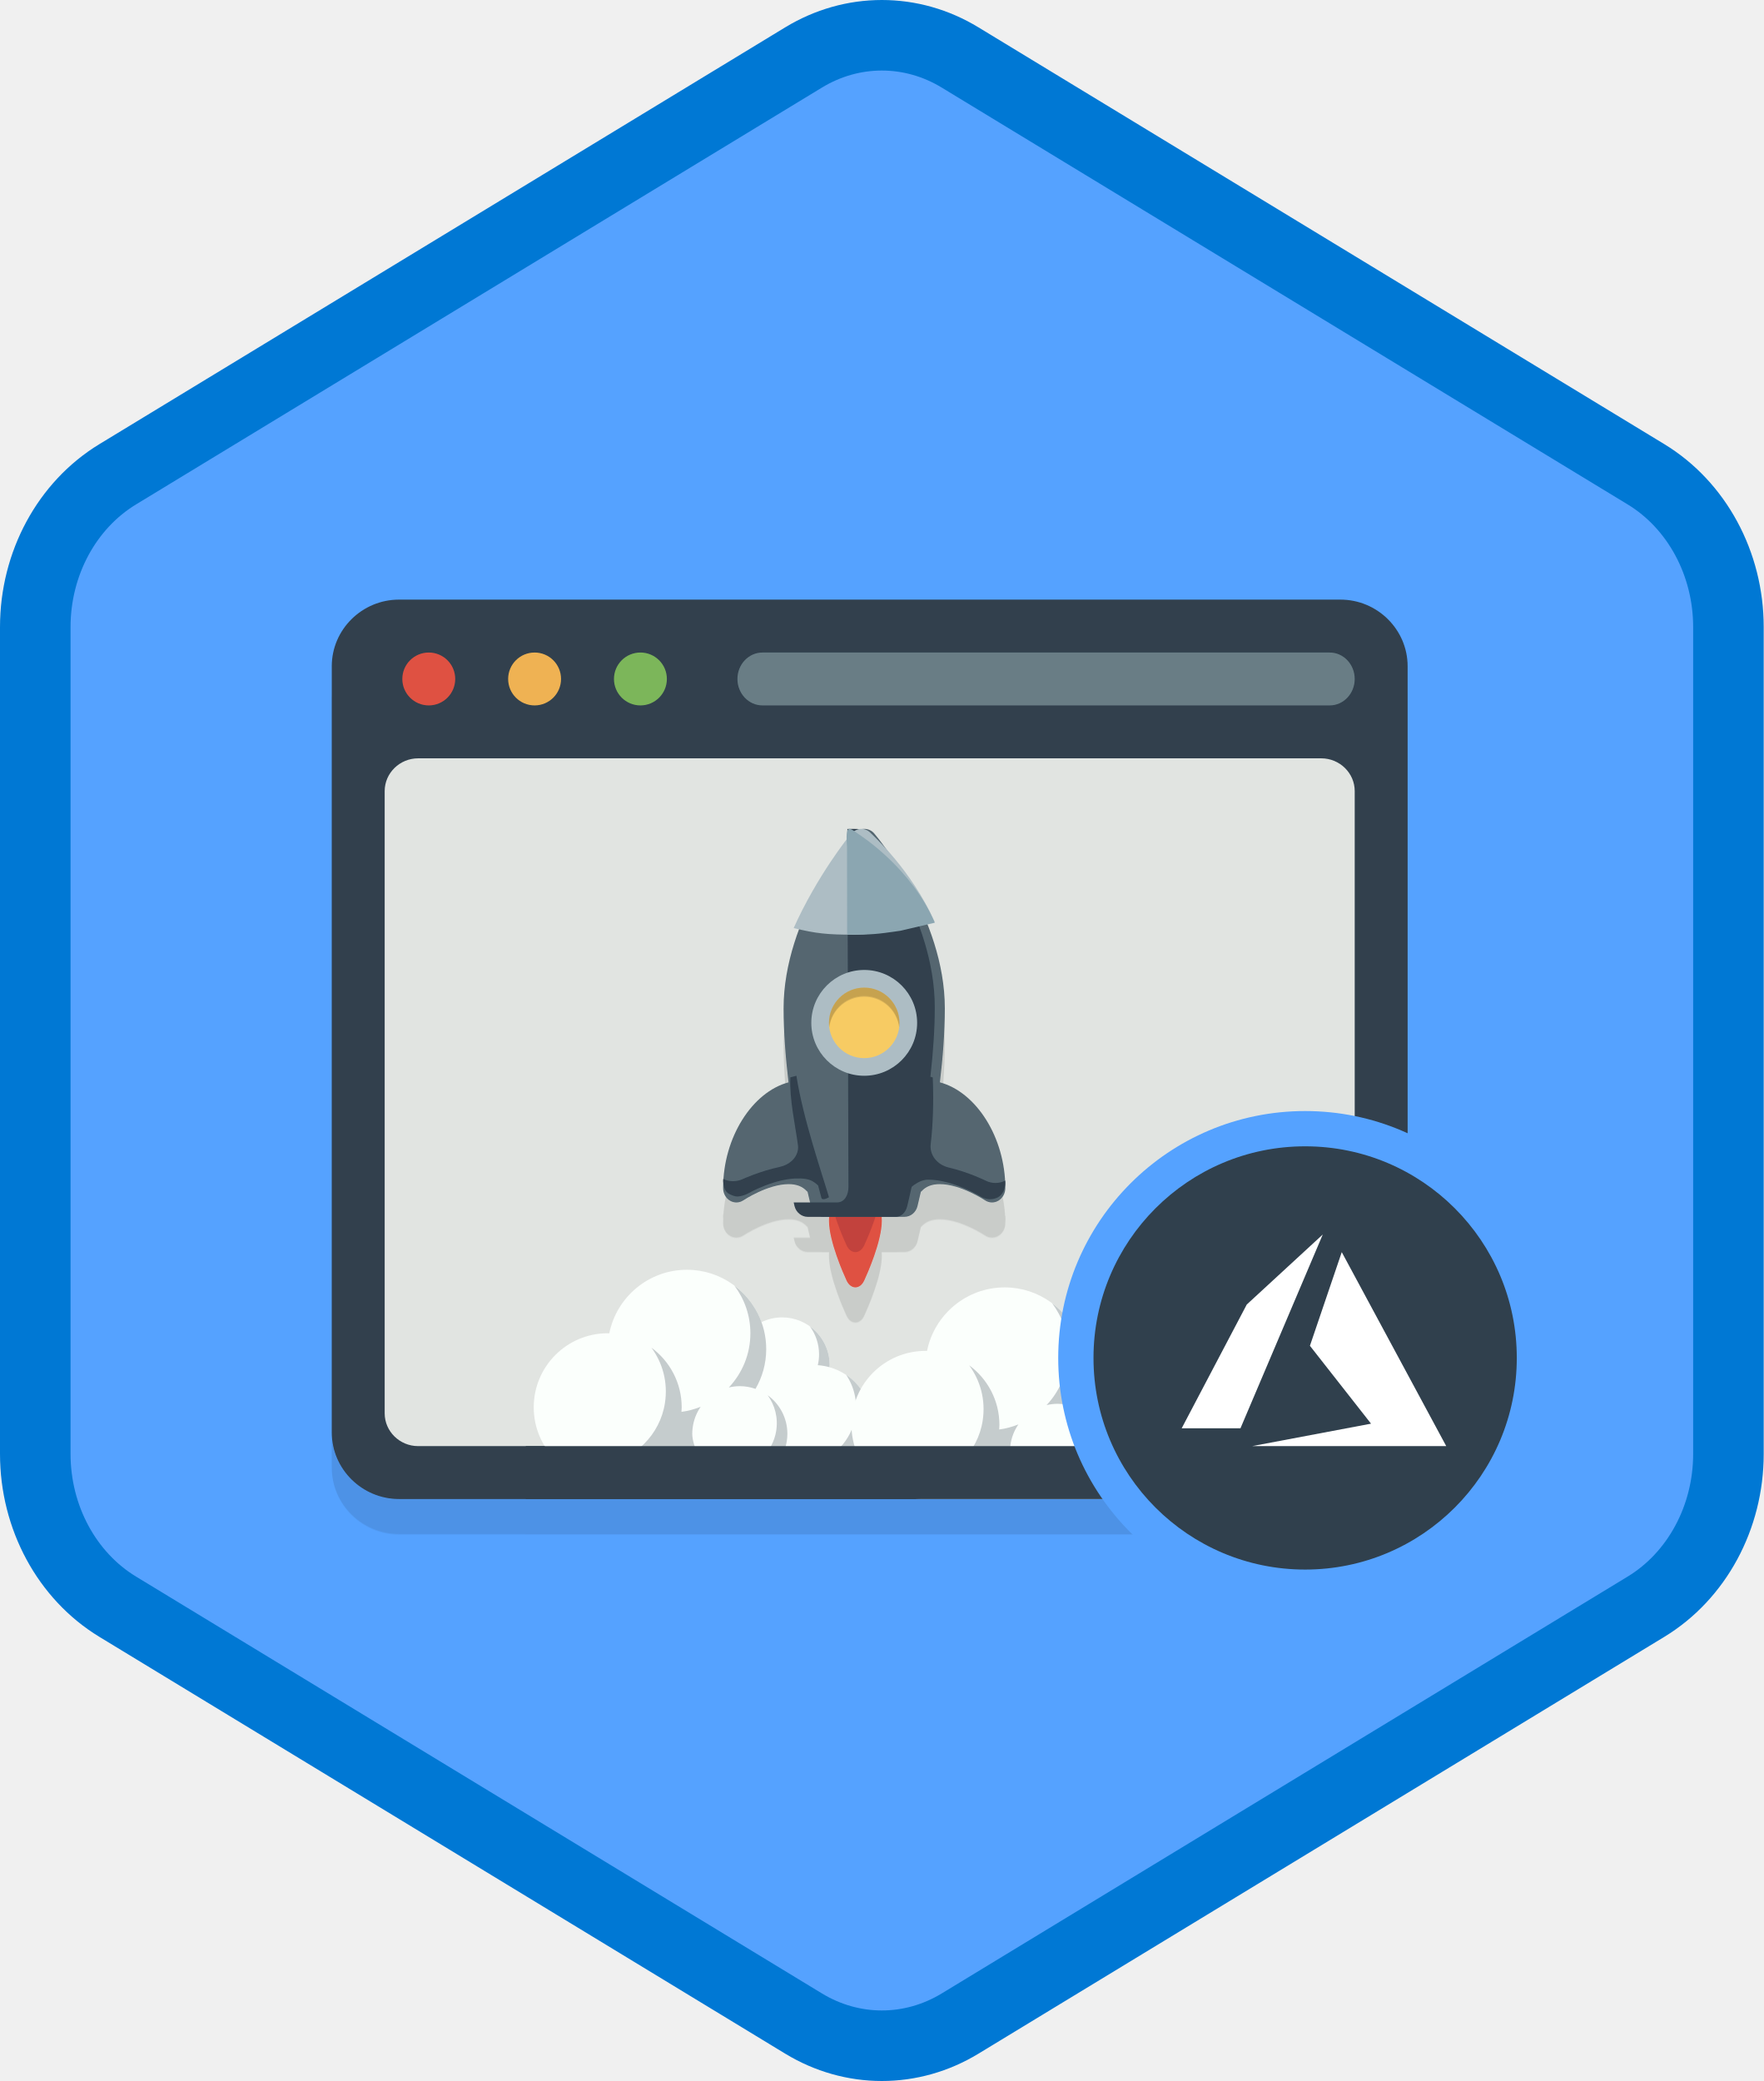
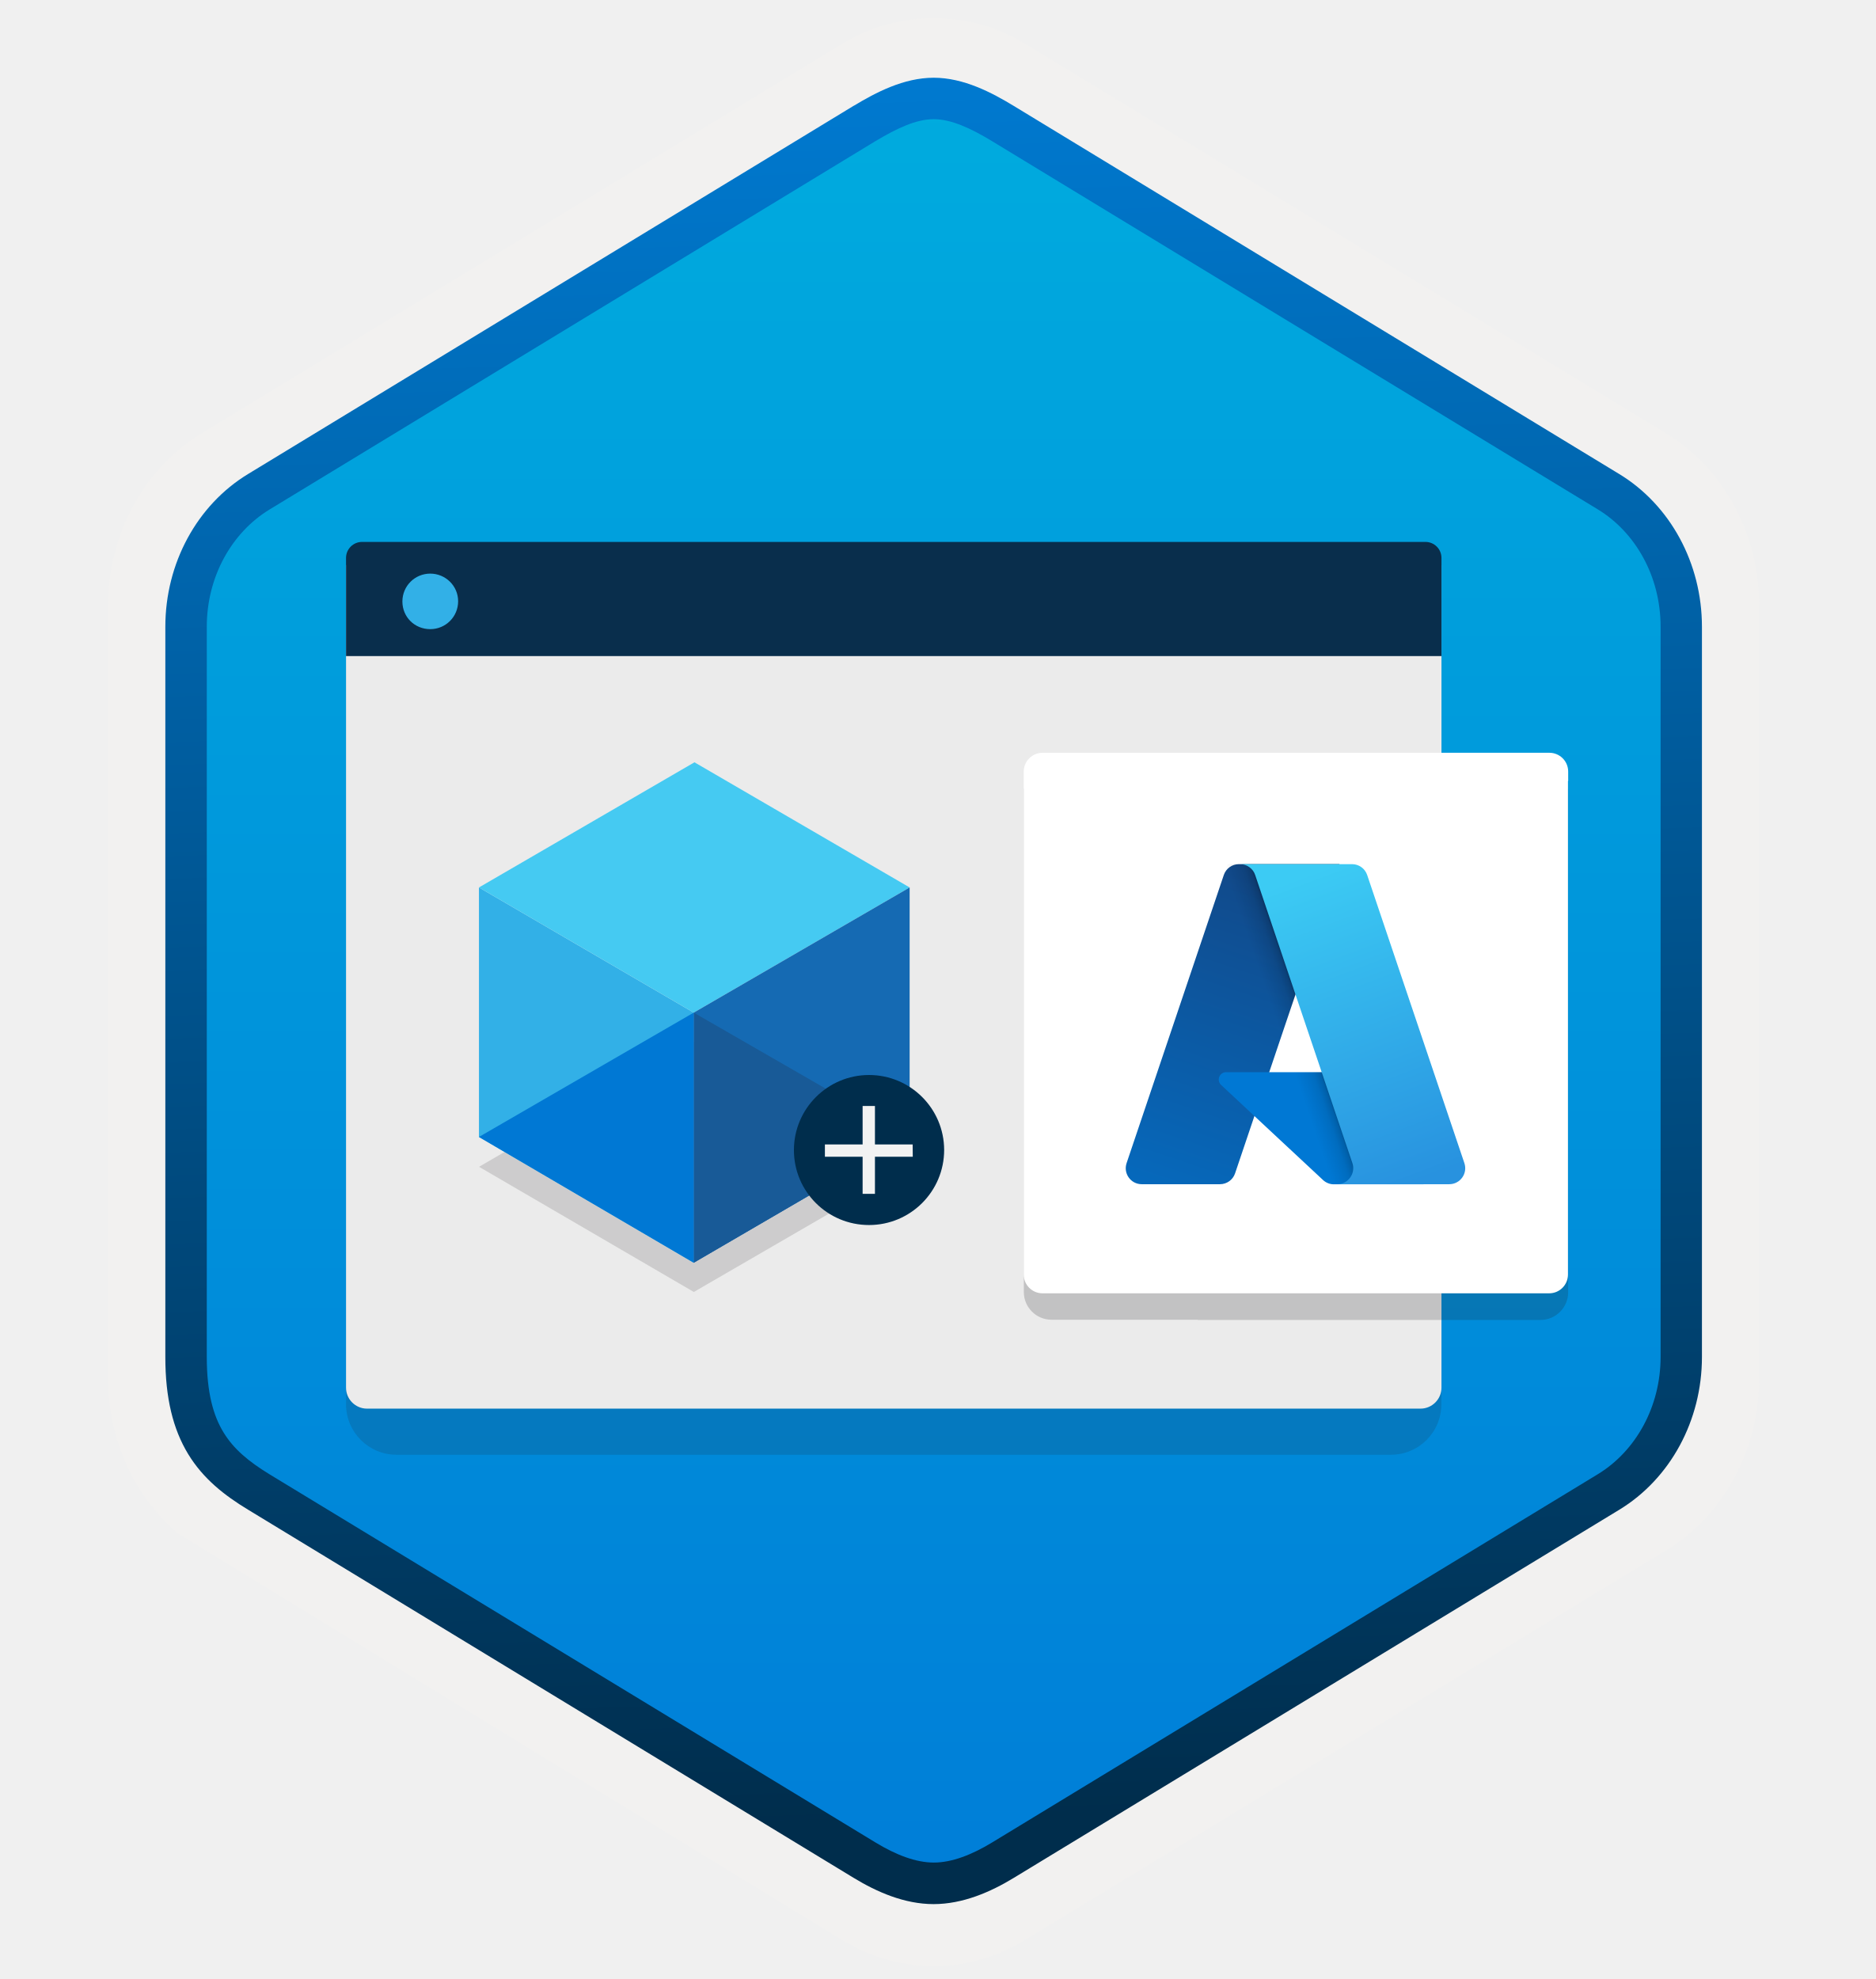
- <svg xmlns="http://www.w3.org/2000/svg" xmlns:xlink="http://www.w3.org/1999/xlink" width="100px" height="118px" viewBox="0 0 100 118" version="1.1">
+ <svg xmlns="http://www.w3.org/2000/svg" width="181" height="191" viewBox="0 0 181 191" fill="none">
+   <path d="M90.118 189.752C93.178 189.752 96.188 188.902 98.848 187.282L160.818 149.622C166.358 146.252 169.788 139.922 169.788 133.082V58.371C169.788 51.551 166.358 45.212 160.818 41.831L98.848 4.172C93.518 0.932 86.698 0.952 81.398 4.172L19.428 41.852C13.888 45.221 10.438 51.551 10.438 58.392V133.092C10.438 138.852 12.888 144.272 16.988 147.842V147.872L81.398 187.302C84.038 188.902 87.058 189.752 90.118 189.752ZM90.768 8.702C92.718 8.702 95.198 9.912 96.908 10.961L157.668 48.151C161.418 50.431 163.538 57.032 163.538 61.782L162.908 133.082C162.908 137.832 159.708 142.102 155.958 144.382L95.558 180.762C92.128 182.852 89.338 182.852 85.898 180.762L24.688 144.292C20.938 142.012 17.918 137.812 17.918 133.082V59.441C17.918 54.702 20.648 49.812 24.418 47.522L84.998 10.961C86.698 9.922 88.818 8.702 90.768 8.702Z" fill="#F2F1F0" />
+   <path fill-rule="evenodd" clip-rule="evenodd" d="M98.018 12.282C95.568 10.782 92.848 10.032 90.118 10.032C87.388 10.032 84.668 10.792 82.218 12.282L26.088 46.612C21.068 49.682 17.958 55.432 17.958 61.682V129.782C17.958 136.012 21.058 141.782 26.088 144.852L82.218 179.182C84.668 180.682 87.388 181.432 90.118 181.432C92.848 181.432 95.568 180.692 98.018 179.182L154.148 144.852C159.168 141.782 162.278 136.012 162.278 129.782V61.682C162.278 55.452 159.178 49.702 154.148 46.612L98.018 12.282Z" fill="url(#paint0_linear)" />
+   <path fill-rule="evenodd" clip-rule="evenodd" d="M90.118 11.502C91.798 11.502 93.688 12.372 95.748 13.622L154.218 49.162C157.868 51.382 160.278 55.652 160.278 60.482V130.962C160.278 135.782 157.868 140.062 154.218 142.282L95.758 177.822C93.798 179.012 91.878 179.762 90.128 179.762C88.378 179.762 86.458 179.012 84.498 177.822L26.018 142.292C24.008 141.062 22.558 139.862 21.578 138.252C20.598 136.652 19.958 134.432 19.958 130.972V60.492C19.958 55.662 22.368 51.392 26.018 49.172L84.478 13.632C86.568 12.382 88.428 11.502 90.118 11.502ZM97.828 181.252L156.288 145.712C161.208 142.722 164.268 137.102 164.268 130.972V60.492C164.268 54.362 161.208 48.742 156.288 45.752L97.828 10.212C95.718 8.932 93.008 7.502 90.118 7.502C87.218 7.502 84.508 8.942 82.418 10.202H82.408L23.938 45.752C19.018 48.742 15.958 54.362 15.958 60.492V130.972C15.958 134.932 16.698 137.922 18.158 140.332C19.618 142.732 21.678 144.332 23.938 145.702L82.398 181.242C84.618 182.592 87.288 183.772 90.108 183.772C92.928 183.772 95.608 182.602 97.828 181.252Z" fill="url(#paint1_linear)" />
+   <path opacity="0.15" d="M38.268 140.402H134.248C136.938 140.402 139.118 138.222 139.118 135.532V58.992H33.398V135.532C33.398 138.222 35.578 140.402 38.268 140.402Z" fill="#1F1D20" />
+   <path d="M35.418 135.952H137.108C138.218 135.952 139.128 135.042 139.128 133.932V54.532H33.398V133.932C33.398 135.042 34.308 135.952 35.418 135.952Z" fill="#EBEBEB" />
+   <path d="M33.398 63.322H139.128V53.852C139.128 52.992 138.438 52.302 137.578 52.302H34.948C34.088 52.302 33.398 52.992 33.398 53.852V63.322Z" fill="#092E4C" />
+   <path d="M41.528 60.721C43.008 60.721 44.218 59.531 44.218 58.031C44.218 56.531 42.988 55.361 41.528 55.361C40.048 55.361 38.838 56.551 38.838 58.051C38.838 59.551 40.018 60.721 41.528 60.721Z" fill="#32B0E7" />
+   <path opacity="0.15" d="M67.028 100.532L87.808 112.612L66.968 124.692L46.237 112.612L67.028 100.532Z" fill="#1F1D20" />
+   <path d="M66.957 97.732V121.872L46.227 109.732V85.652L66.957 97.732Z" fill="#32B0E7" />
+   <path d="M67.028 73.572L87.797 85.652L66.957 97.732L46.227 85.652L67.028 73.572Z" fill="#45CAF2" />
+   <path d="M87.797 85.652V109.732L66.957 121.872V97.732L87.797 85.652Z" fill="#156AB3" />
+   <path d="M66.957 121.872V97.732L87.797 109.732L66.957 121.872Z" fill="#185A97" />
+   <path d="M66.957 121.872V97.732L46.227 109.732L66.957 121.872Z" fill="#0078D4" />
+   <path opacity="0.2" d="M115.588 127.392H148.688C150.158 127.392 151.358 126.192 151.358 124.722V76.122H98.818V124.702C98.818 126.172 100.018 127.372 101.488 127.372H107.218H115.598V127.392H115.588Z" fill="#1F1D21" />
+   <path d="M151.358 75.292V74.472C151.358 73.452 150.538 72.652 149.538 72.652H100.628C99.628 72.652 98.808 73.472 98.808 74.472V75.382V76.202V123.002C98.808 124.022 99.628 124.822 100.628 124.822H107.208H115.568H149.518C150.538 124.822 151.338 124.002 151.338 123.002V75.382C151.378 75.342 151.358 75.322 151.358 75.292Z" fill="white" />
+   <path d="M118.118 84.452C118.328 83.822 118.918 83.402 119.578 83.402H129.278L119.208 113.242C118.998 113.872 118.408 114.292 117.748 114.292H110.198C109.138 114.292 108.398 113.252 108.738 112.252L118.118 84.452Z" fill="url(#paint2_linear)" />
+   <path d="M133.628 103.482H118.338C117.698 103.482 117.388 104.272 117.858 104.712L127.688 113.882C127.978 114.152 128.348 114.302 128.738 114.302H137.398L133.628 103.482Z" fill="#0078D4" />
+   <path d="M129.288 83.402H118.478L108.048 114.292H118.858L121.078 107.712L128.128 114.292H137.398L133.638 103.482H122.518L129.288 83.402Z" fill="url(#paint3_linear)" />
+   <path d="M131.958 84.452C131.748 83.822 131.158 83.402 130.498 83.402H119.638H119.688C120.348 83.402 120.938 83.822 121.148 84.452L130.528 112.252C130.868 113.252 130.118 114.292 129.068 114.292H128.898H139.878C140.938 114.292 141.678 113.252 141.338 112.252L131.958 84.452Z" fill="url(#paint4_linear)" />
+   <path d="M83.878 118.232C87.878 118.232 91.128 114.992 91.128 110.982C91.118 106.982 87.868 103.752 83.878 103.752C79.888 103.752 76.628 106.992 76.628 111.002C76.628 115.002 79.868 118.232 83.878 118.232Z" fill="#002D4C" />
+   <path d="M84.448 106.742H83.258V115.222H84.448V106.742Z" fill="#F2F2F2" />
+   <path d="M88.088 110.452H79.618V111.642H88.098L88.088 110.452Z" fill="#F2F2F2" />
  <defs>
-     <path d="M42.742,1.497 C44.374,0.499 46.187,0 48,0 C49.813,0 51.627,0.499 53.256,1.497 L90.591,24.332 C93.933,26.377 96,30.203 96,34.353 L96,79.647 C96,83.795 93.933,87.624 90.591,89.668 L53.256,112.505 C51.627,113.501 49.813,114 48,114 C46.187,114 44.374,113.501 42.742,112.505 L5.409,89.668 C2.066,87.624 0,83.795 0,79.647 L0,34.353 C0,30.203 2.066,26.377 5.409,24.332 L42.742,1.497 Z" id="path-1" />
-     <filter x="-6.5%" y="-7.8%" width="112.9%" height="115.7%" filterUnits="objectBoundingBox" id="filter-3">
-       <feOffset dx="0" dy="2" in="SourceAlpha" result="shadowOffsetOuter1" />
-       <feColorMatrix values="0 0 0 0 0   0 0 0 0 0   0 0 0 0 0  0 0 0 0.098 0" type="matrix" in="shadowOffsetOuter1" result="shadowMatrixOuter1" />
-       <feMerge>
-         <feMergeNode in="shadowMatrixOuter1" />
-         <feMergeNode in="SourceGraphic" />
-       </feMerge>
-     </filter>
-     <filter x="-23.5%" y="-15.4%" width="147.1%" height="130.8%" filterUnits="objectBoundingBox" id="filter-4">
-       <feOffset dx="0" dy="2" in="SourceAlpha" result="shadowOffsetOuter1" />
-       <feColorMatrix values="0 0 0 0 0   0 0 0 0 0   0 0 0 0 0  0 0 0 0.104 0" type="matrix" in="shadowOffsetOuter1" result="shadowMatrixOuter1" />
-       <feMerge>
-         <feMergeNode in="shadowMatrixOuter1" />
-         <feMergeNode in="SourceGraphic" />
-       </feMerge>
-     </filter>
-     <path d="M8.189,13 C7.084,13 6.189,12.104 6.189,11 C6.189,9.896 7.084,9 8.189,9 C9.293,9 10.189,9.896 10.189,11 C10.189,12.104 9.293,13 8.189,13 Z" id="path-5" />
-     <filter x="-6.2%" y="-6.2%" width="112.5%" height="112.5%" filterUnits="objectBoundingBox" id="filter-6">
-       <feOffset dx="0" dy="0.5" in="SourceAlpha" result="shadowOffsetInner1" />
-       <feComposite in="shadowOffsetInner1" in2="SourceAlpha" operator="arithmetic" k2="-1" k3="1" result="shadowInnerInner1" />
-       <feColorMatrix values="0 0 0 0 0   0 0 0 0 0   0 0 0 0 0  0 0 0 0.2 0" type="matrix" in="shadowInnerInner1" />
-     </filter>
+     <linearGradient id="paint0_linear" x1="90.118" y1="10.033" x2="90.118" y2="181.432" gradientUnits="userSpaceOnUse">
+       <stop stop-color="#00ABDE" />
+       <stop offset="1" stop-color="#007ED8" />
+     </linearGradient>
+     <linearGradient id="paint1_linear" x1="86.8" y1="-2.225" x2="95.304" y2="249.492" gradientUnits="userSpaceOnUse">
+       <stop stop-color="#007ED8" />
+       <stop offset="0.707" stop-color="#002D4C" />
+     </linearGradient>
+     <linearGradient id="paint2_linear" x1="123.118" y1="85.689" x2="113.044" y2="115.452" gradientUnits="userSpaceOnUse">
+       <stop stop-color="#114A8B" />
+       <stop offset="1" stop-color="#0669BC" />
+     </linearGradient>
+     <linearGradient id="paint3_linear" x1="126.192" y1="99.438" x2="123.803" y2="100.253" gradientUnits="userSpaceOnUse">
+       <stop stop-opacity="0.3" />
+       <stop offset="0.071" stop-opacity="0.2" />
+       <stop offset="0.321" stop-opacity="0.1" />
+       <stop offset="0.623" stop-opacity="0.05" />
+       <stop offset="1" stop-opacity="0" />
+     </linearGradient>
+     <linearGradient id="paint4_linear" x1="124.966" y1="84.821" x2="136.024" y2="114.284" gradientUnits="userSpaceOnUse">
+       <stop stop-color="#3CCBF4" />
+       <stop offset="1" stop-color="#2892DF" />
+     </linearGradient>
  </defs>
-   <g id="Badges" stroke="none" stroke-width="1" fill="none" fill-rule="evenodd">
-     <g id="Build-applications-with-Azure-DevOps-1" transform="translate(-50, -50)">
-       <g id="Build-applications-with-Azure-DevOps/build-applications-with-azure-devops" transform="translate(50, 50)">
-         <g id="Mask" transform="translate(2, 2)">
-           <mask id="mask-2" fill="white">
-             <use xlink:href="#path-1" />
-           </mask>
-           <use id="Trophy-1" fill="#55A2FF" xlink:href="#path-1" />
-           <g id="Browser" filter="url(#filter-3)" mask="url(#mask-2)">
-             <g transform="translate(16, 32)">
-               <path d="M4.624,51 C2.527,51 0.811,49.3 0.811,47.222 L0.811,3.778 C0.811,1.7 2.527,0 4.624,0 L57.999,0 C60.096,0 61.811,1.7 61.811,3.778 L61.811,47.222 C61.811,49.3 60.096,51 57.999,51 L4.624,51" id="Fill-1485" fill="#30404D" />
-               <path d="M5.708,48 C4.665,48 3.811,47.164 3.811,46.143 L3.811,10.857 C3.811,9.836 4.665,9 5.708,9 L56.915,9 C57.958,9 58.811,9.836 58.811,10.857 L58.811,46.143 C58.811,47.164 57.958,48 56.915,48 L5.708,48" id="Fill-1486" fill="#E1E4E1" />
-               <g id="Clouds" stroke-width="1" fill="none" transform="translate(11.81132, 38)">
-                 <g id="Cloud" transform="translate(0.188679, 0)">
-                   <path d="M4.457,3.6 C4.487,3.6 4.516,3.604 4.546,3.604 C4.961,1.548 6.775,0 8.951,0 C10.895,0 12.547,1.239 13.172,2.971 C13.527,2.799 13.923,2.7 14.343,2.7 C15.833,2.7 17.04,3.909 17.04,5.4 C17.04,5.443 17.035,5.484 17.033,5.526 C18.419,5.916 19.436,7.188 19.436,8.7 C19.436,10.523 17.961,12 16.141,12 L4.457,12 C2.14,12 0.262,10.12 0.262,7.8 C0.262,5.48 2.14,3.6 4.457,3.6" id="Fill-11" fill="#FBFFFC" />
-                   <path d="M16.368,5.411 C16.597,5.427 16.819,5.466 17.033,5.526 C17.035,5.484 17.04,5.443 17.04,5.4 C17.04,4.501 16.599,3.707 15.925,3.216 C16.248,3.662 16.44,4.207 16.44,4.8 C16.44,5.011 16.414,5.215 16.368,5.411" id="Fill-12" fill="#C5CCCD" />
-                   <path d="M11.946,12 L16.037,12 C17.828,12 19.371,10.613 19.434,8.82 C19.476,7.63 18.888,6.574 17.978,5.96 C18.431,6.635 18.642,7.485 18.487,8.388 C18.269,9.65 17.302,10.688 16.061,10.998 C15.367,11.171 14.703,11.114 14.115,10.9 C14.445,10.452 14.643,9.9 14.643,9.3 C14.643,8.401 14.202,7.607 13.528,7.116 C13.935,7.677 14.135,8.397 14.004,9.168 C13.816,10.277 12.923,11.171 11.816,11.36 C11.585,11.399 11.36,11.409 11.142,11.392 C10.287,11.327 9.582,10.698 9.344,9.874 C9.288,9.68 9.25,9.481 9.25,9.3 C9.25,9.191 9.258,9.084 9.271,8.979 C9.324,8.533 9.484,8.121 9.727,7.769 C9.382,7.907 9.018,8.008 8.638,8.057 C8.643,7.972 8.651,7.887 8.651,7.8 C8.651,6.41 7.974,5.182 6.936,4.418 C7.564,5.274 7.882,6.373 7.702,7.552 C7.431,9.339 5.994,10.778 4.209,11.05 C3.031,11.23 1.934,10.912 1.079,10.283 C1.842,11.322 3.069,12 4.457,12 L11.946,12" id="Fill-13" fill="#C5CCCD" />
-                   <path d="M11.946,6.6 C12.259,6.6 12.557,6.656 12.836,6.754 C13.221,6.09 13.444,5.322 13.444,4.5 C13.444,3.028 12.735,1.724 11.643,0.904 C12.207,1.655 12.546,2.587 12.546,3.6 C12.546,4.792 12.08,5.871 11.324,6.675 C11.524,6.628 11.732,6.6 11.946,6.6" id="Fill-14" fill="#C5CCCD" />
-                 </g>
-                 <g id="Cloud" transform="translate(18.18868, 1)">
-                   <path d="M4.472,3.6 C4.502,3.6 4.531,3.604 4.561,3.604 C4.976,1.548 6.79,0 8.966,0 C10.91,0 12.562,1.239 13.187,2.971 C13.542,2.799 13.938,2.7 14.358,2.7 C15.848,2.7 17.055,3.909 17.055,5.4 C17.055,5.443 17.05,5.484 17.048,5.526 C18.434,5.916 19.451,7.188 19.451,8.7 C19.451,10.523 17.976,12 16.156,12 L4.472,12 C2.155,12 0.277,10.12 0.277,7.8 C0.277,5.48 2.155,3.6 4.472,3.6" id="Fill-11-Copy" fill="#FBFFFC" />
-                   <path d="M16.383,5.411 C16.612,5.427 16.834,5.466 17.048,5.526 C17.05,5.484 17.055,5.443 17.055,5.4 C17.055,4.501 16.614,3.707 15.94,3.216 C16.263,3.662 16.455,4.207 16.455,4.8 C16.455,5.011 16.429,5.215 16.383,5.411" id="Fill-12-Copy" fill="#C5CCCD" />
-                   <path d="M11.961,12 L16.052,12 C17.843,12 19.386,10.613 19.449,8.82 C19.491,7.63 18.903,6.574 17.993,5.96 C18.446,6.635 18.657,7.485 18.502,8.388 C18.284,9.65 17.317,10.688 16.076,10.998 C15.382,11.171 14.718,11.114 14.13,10.9 C14.46,10.452 14.658,9.9 14.658,9.3 C14.658,8.401 14.217,7.607 13.543,7.116 C13.95,7.677 14.15,8.397 14.019,9.168 C13.831,10.277 12.938,11.171 11.831,11.36 C11.6,11.399 11.375,11.409 11.157,11.392 C10.302,11.327 9.597,10.698 9.359,9.874 C9.303,9.68 9.265,9.481 9.265,9.3 C9.265,9.191 9.273,9.084 9.286,8.979 C9.339,8.533 9.499,8.121 9.742,7.769 C9.397,7.907 9.033,8.008 8.653,8.057 C8.658,7.972 8.666,7.887 8.666,7.8 C8.666,6.41 7.989,5.182 6.951,4.418 C7.579,5.274 7.897,6.373 7.717,7.552 C7.446,9.339 6.009,10.778 4.224,11.05 C3.046,11.23 1.949,10.912 1.094,10.283 C1.857,11.322 3.084,12 4.472,12 L11.961,12" id="Fill-13-Copy" fill="#C5CCCD" />
-                   <path d="M11.961,6.6 C12.274,6.6 12.572,6.656 12.851,6.754 C13.236,6.09 13.459,5.322 13.459,4.5 C13.459,3.028 12.75,1.724 11.658,0.904 C12.222,1.655 12.561,2.587 12.561,3.6 C12.561,4.792 12.095,5.871 11.339,6.675 C11.539,6.628 11.747,6.6 11.961,6.6" id="Fill-14-Copy" fill="#C5CCCD" />
-                 </g>
-               </g>
-               <rect id="Rectangle" fill="#30404D" x="11.811" y="48" width="40" height="3" />
-               <path d="M4.811,4.5 C4.811,3.671 5.483,3 6.311,3 C7.14,3 7.811,3.671 7.811,4.5 C7.811,5.328 7.14,6 6.311,6 C5.483,6 4.811,5.328 4.811,4.5" id="Fill-1487" fill="#DF5142" />
-               <path d="M10.811,4.5 C10.811,3.671 11.483,3 12.311,3 C13.14,3 13.811,3.671 13.811,4.5 C13.811,5.328 13.14,6 12.311,6 C11.483,6 10.811,5.328 10.811,4.5" id="Fill-1488" fill="#EFB252" />
-               <path d="M16.811,4.5 C16.811,3.671 17.483,3 18.311,3 C19.14,3 19.811,3.671 19.811,4.5 C19.811,5.328 19.14,6 18.311,6 C17.483,6 16.811,5.328 16.811,4.5" id="Fill-1489" fill="#7CB65A" />
-               <path d="M57.392,6 L25.23,6 C24.447,6 23.811,5.328 23.811,4.5 C23.811,3.672 24.447,3 25.23,3 L57.392,3 C58.176,3 58.811,3.672 58.811,4.5 C58.811,5.328 58.176,6 57.392,6" id="Fill-1490" fill="#697D85" />
-             </g>
-           </g>
-           <g id="azure-logo" mask="url(#mask-2)">
-             <g transform="translate(58, 61)">
-               <circle id="Oval" fill="#55A2FF" cx="14" cy="14" r="14" />
-               <circle id="Oval" fill="#30404D" cx="14" cy="14" r="12" />
-               <g id="Azure-Logo" stroke-width="1" fill="none" transform="translate(7, 7)">
-                 <polygon id="Path" fill="#FFFFFF" points="4 11.999 15 12 9.076 1 7.271 6.311 10.736 10.727" />
-                 <polygon id="Path" fill="#FFFFFF" points="8 0 3.69 3.971 0 10.989 3.328 10.989 3.328 11" />
-               </g>
-             </g>
-           </g>
-           <g id="Rocket" filter="url(#filter-4)" mask="url(#mask-2)">
-             <g transform="translate(38.81132, 45)">
-               <path d="M7.689,26 C7.487,26 7.299,25.855 7.188,25.615 C7.021,25.254 6.189,23.393 6.189,22.221 C6.189,20.996 6.862,20 7.689,20 C8.516,20 9.189,20.996 9.189,22.221 C9.189,23.393 8.356,25.254 8.189,25.615 C8.078,25.855 7.89,26 7.689,26" id="Fill-411" fill="#DF5142" fill-rule="evenodd" />
-               <path d="M7.689,24 C7.487,24 7.299,23.855 7.188,23.615 C7.021,23.254 6.189,21.393 6.189,20.221 C6.189,18.996 6.861,18 7.689,18 C8.516,18 9.189,18.996 9.189,20.221 C9.189,21.393 8.356,23.254 8.189,23.615 C8.078,23.855 7.89,24 7.689,24" id="Fill-412" fill="#C2423D" fill-rule="evenodd" />
-               <path d="M12.76,10.179 C12.76,5.032 8.916,0.448 8.752,0.255 C8.464,-0.085 7.914,-0.085 7.625,0.255 C7.461,0.448 3.617,5.032 3.617,10.179 C3.617,11.543 3.731,12.988 3.896,14.372 C1.845,14.923 0.189,17.488 0.189,20.37 C0.189,20.667 0.337,20.939 0.576,21.083 C0.69,21.151 0.816,21.185 0.942,21.185 C1.08,21.185 1.218,21.144 1.34,21.062 C1.354,21.053 2.718,20.146 3.907,20.146 C4.35,20.146 4.684,20.275 4.929,20.539 C4.944,20.555 4.96,20.567 4.976,20.581 C5.082,21.051 5.154,21.343 5.167,21.395 C5.256,21.751 5.558,22 5.903,22 L10.474,22 C10.82,22 11.122,21.751 11.21,21.395 C11.223,21.343 11.295,21.051 11.401,20.581 C11.417,20.567 11.434,20.555 11.448,20.539 C11.693,20.275 12.027,20.146 12.471,20.146 C13.659,20.146 15.023,21.053 15.037,21.062 C15.159,21.144 15.297,21.185 15.435,21.185 C15.56,21.185 15.687,21.151 15.8,21.083 C16.04,20.939 16.189,20.667 16.189,20.37 C16.189,17.488 14.532,14.923 12.481,14.372 C12.647,12.988 12.76,11.543 12.76,10.179 Z" id="Fill-413" fill="#546670" fill-rule="evenodd" />
-               <path d="M16.122,19.975 C15.968,20.045 15.797,20.079 15.628,20.079 C15.441,20.079 15.254,20.037 15.089,19.954 C15.076,19.947 14.119,19.472 12.985,19.205 C12.324,19.05 11.884,18.49 11.957,17.879 C12.088,16.786 12.132,15.427 12.074,14.095 C11.961,14.06 11.846,14.026 11.73,14 C11.355,16.649 10.515,19.091 10.189,20.312 C10.198,20.315 10.44,21.122 10.459,20.68 C10.757,20.381 11.254,19.89 11.817,19.89 C13.246,19.89 14.825,20.866 14.842,20.875 C14.988,20.958 15.155,21 15.32,21 C15.471,21 15.623,20.966 15.76,20.896 C16.048,20.751 16.189,20.379 16.189,20.079 C16.189,20.032 16.183,19.986 16.182,19.939 C16.161,19.95 16.144,19.965 16.122,19.975 Z" id="Fill-414" fill="#30404D" fill-rule="evenodd" />
-               <path d="M0.257,19.882 C0.41,19.946 0.582,19.978 0.752,19.978 C0.939,19.978 1.127,19.939 1.292,19.862 C1.306,19.856 2.265,19.414 3.402,19.167 C4.064,19.022 4.506,18.503 4.433,17.935 C4.301,16.92 3.941,15.325 3.999,14.089 C4.113,14.056 4.228,14.025 4.344,14 C4.721,16.459 5.862,19.752 6.189,20.885 C6.184,20.887 5.82,21.119 5.761,20.919 C5.701,20.719 5.58,20.217 5.575,20.219 C5.276,19.941 5.054,19.839 4.551,19.821 C3.159,19.772 1.593,20.678 1.576,20.687 C1.429,20.764 1.168,20.846 1.002,20.846 C0.85,20.846 0.696,20.778 0.559,20.713 C0.27,20.578 0.215,20.278 0.19,19.978 C0.186,19.934 0.195,19.892 0.196,19.848 C0.218,19.858 0.235,19.873 0.257,19.882 Z" id="Fill-415" fill="#30404D" fill-rule="evenodd" />
-               <path d="M8.284,0.133 C8.143,-0.038 7.439,0.005 7.234,0.005 L7.295,20.315 C7.295,20.768 7.068,21.181 6.658,21.181 L4.189,21.182 C4.215,21.297 4.233,21.369 4.238,21.393 C4.325,21.751 4.644,22 4.981,22 L9.962,22 C10.298,22 10.54,21.75 10.627,21.392 C10.688,21.136 12.189,15.082 12.189,10.112 C12.189,4.936 8.443,0.327 8.284,0.133 L8.051,6.233" id="Fill-416" fill="#30404D" fill-rule="evenodd" />
-               <path d="M12.189,5.281 C10.859,2.318 8.706,0.393 8.582,0.261 C8.249,-0.095 7.784,-0.083 7.45,0.273 C7.326,0.405 5.518,2.661 4.189,5.624 C5.447,5.935 6.125,6 7.563,6 C9,6 10.93,5.591 12.189,5.281 Z" id="Fill-417" fill="#ADBDC4" fill-rule="evenodd" />
-               <path d="M12.189,5.322 C10.873,2.234 8.022,0.404 7.876,0.303 C7.361,-0.049 7.103,-0.373 7.214,1.038 L7.221,6 C8.643,6 8.848,5.979 10.232,5.779 L12.189,5.322 Z" id="Fill-418" fill="#8BA6B1" fill-rule="evenodd" />
-               <path d="M11.189,11 C11.189,12.656 9.845,14 8.189,14 C6.532,14 5.189,12.656 5.189,11 C5.189,9.343 6.532,8 8.189,8 C9.845,8 11.189,9.343 11.189,11" id="Fill-419" fill="#ADBDC4" fill-rule="evenodd" />
-               <g id="Fill-421" fill="none">
-                 <use fill="#F7CB64" fill-rule="evenodd" xlink:href="#path-5" />
-                 <use fill="black" fill-opacity="1" filter="url(#filter-6)" xlink:href="#path-5" />
-               </g>
-             </g>
-           </g>
-         </g>
-         <g id="Azure-Hex-Border" stroke="#0078D4" stroke-width="4">
-           <path d="M45.562,3.258 L6.673,26.894 C3.797,28.643 2,31.951 2,35.558 L2,82.442 C2,86.049 3.798,89.359 6.673,91.106 L45.561,114.742 C46.929,115.572 48.455,116 50,116 C51.546,116 53.072,115.572 54.436,114.743 L93.327,91.106 C96.202,89.358 98,86.048 98,82.442 L98,35.558 C98,31.952 96.203,28.644 93.327,26.894 L54.435,3.258 C53.072,2.428 51.546,2 50,2 C48.454,2 46.929,2.428 45.562,3.258 Z M45.562,3.258 C45.562,3.258 45.562,3.258 45.562,3.258 L45.562,3.258 L45.562,3.258 Z" />
-         </g>
-       </g>
-     </g>
-   </g>
</svg>
